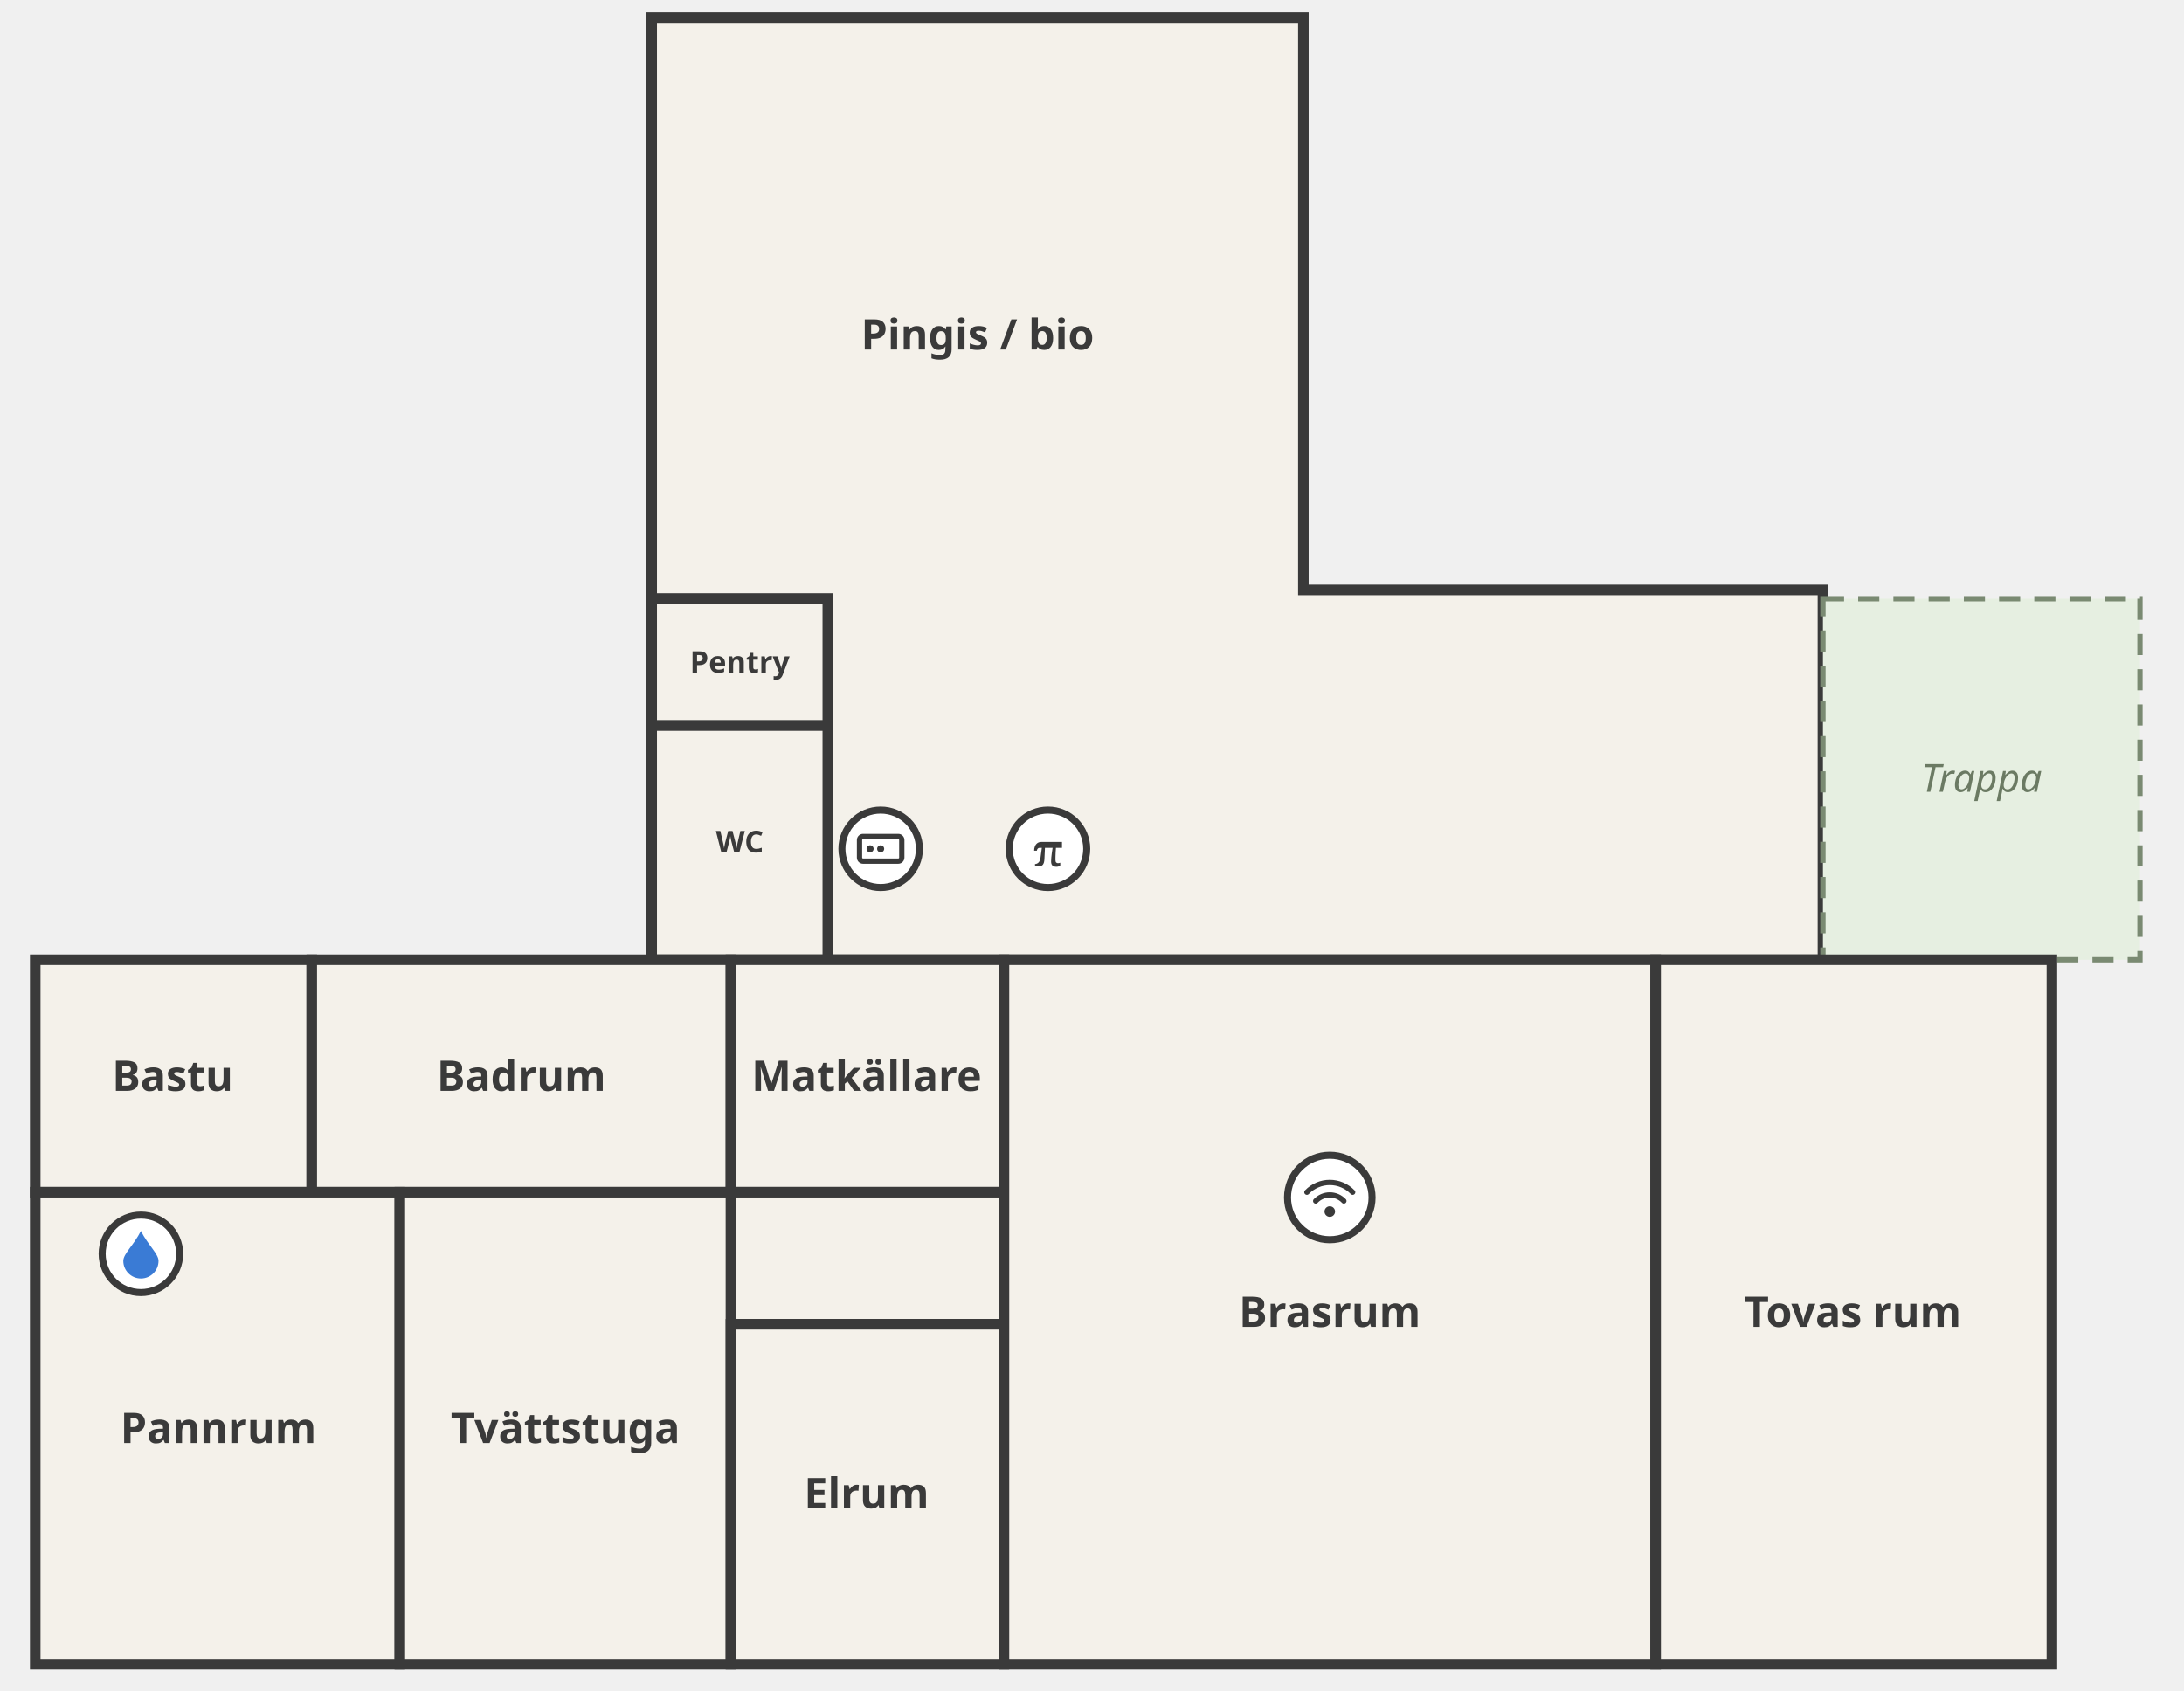
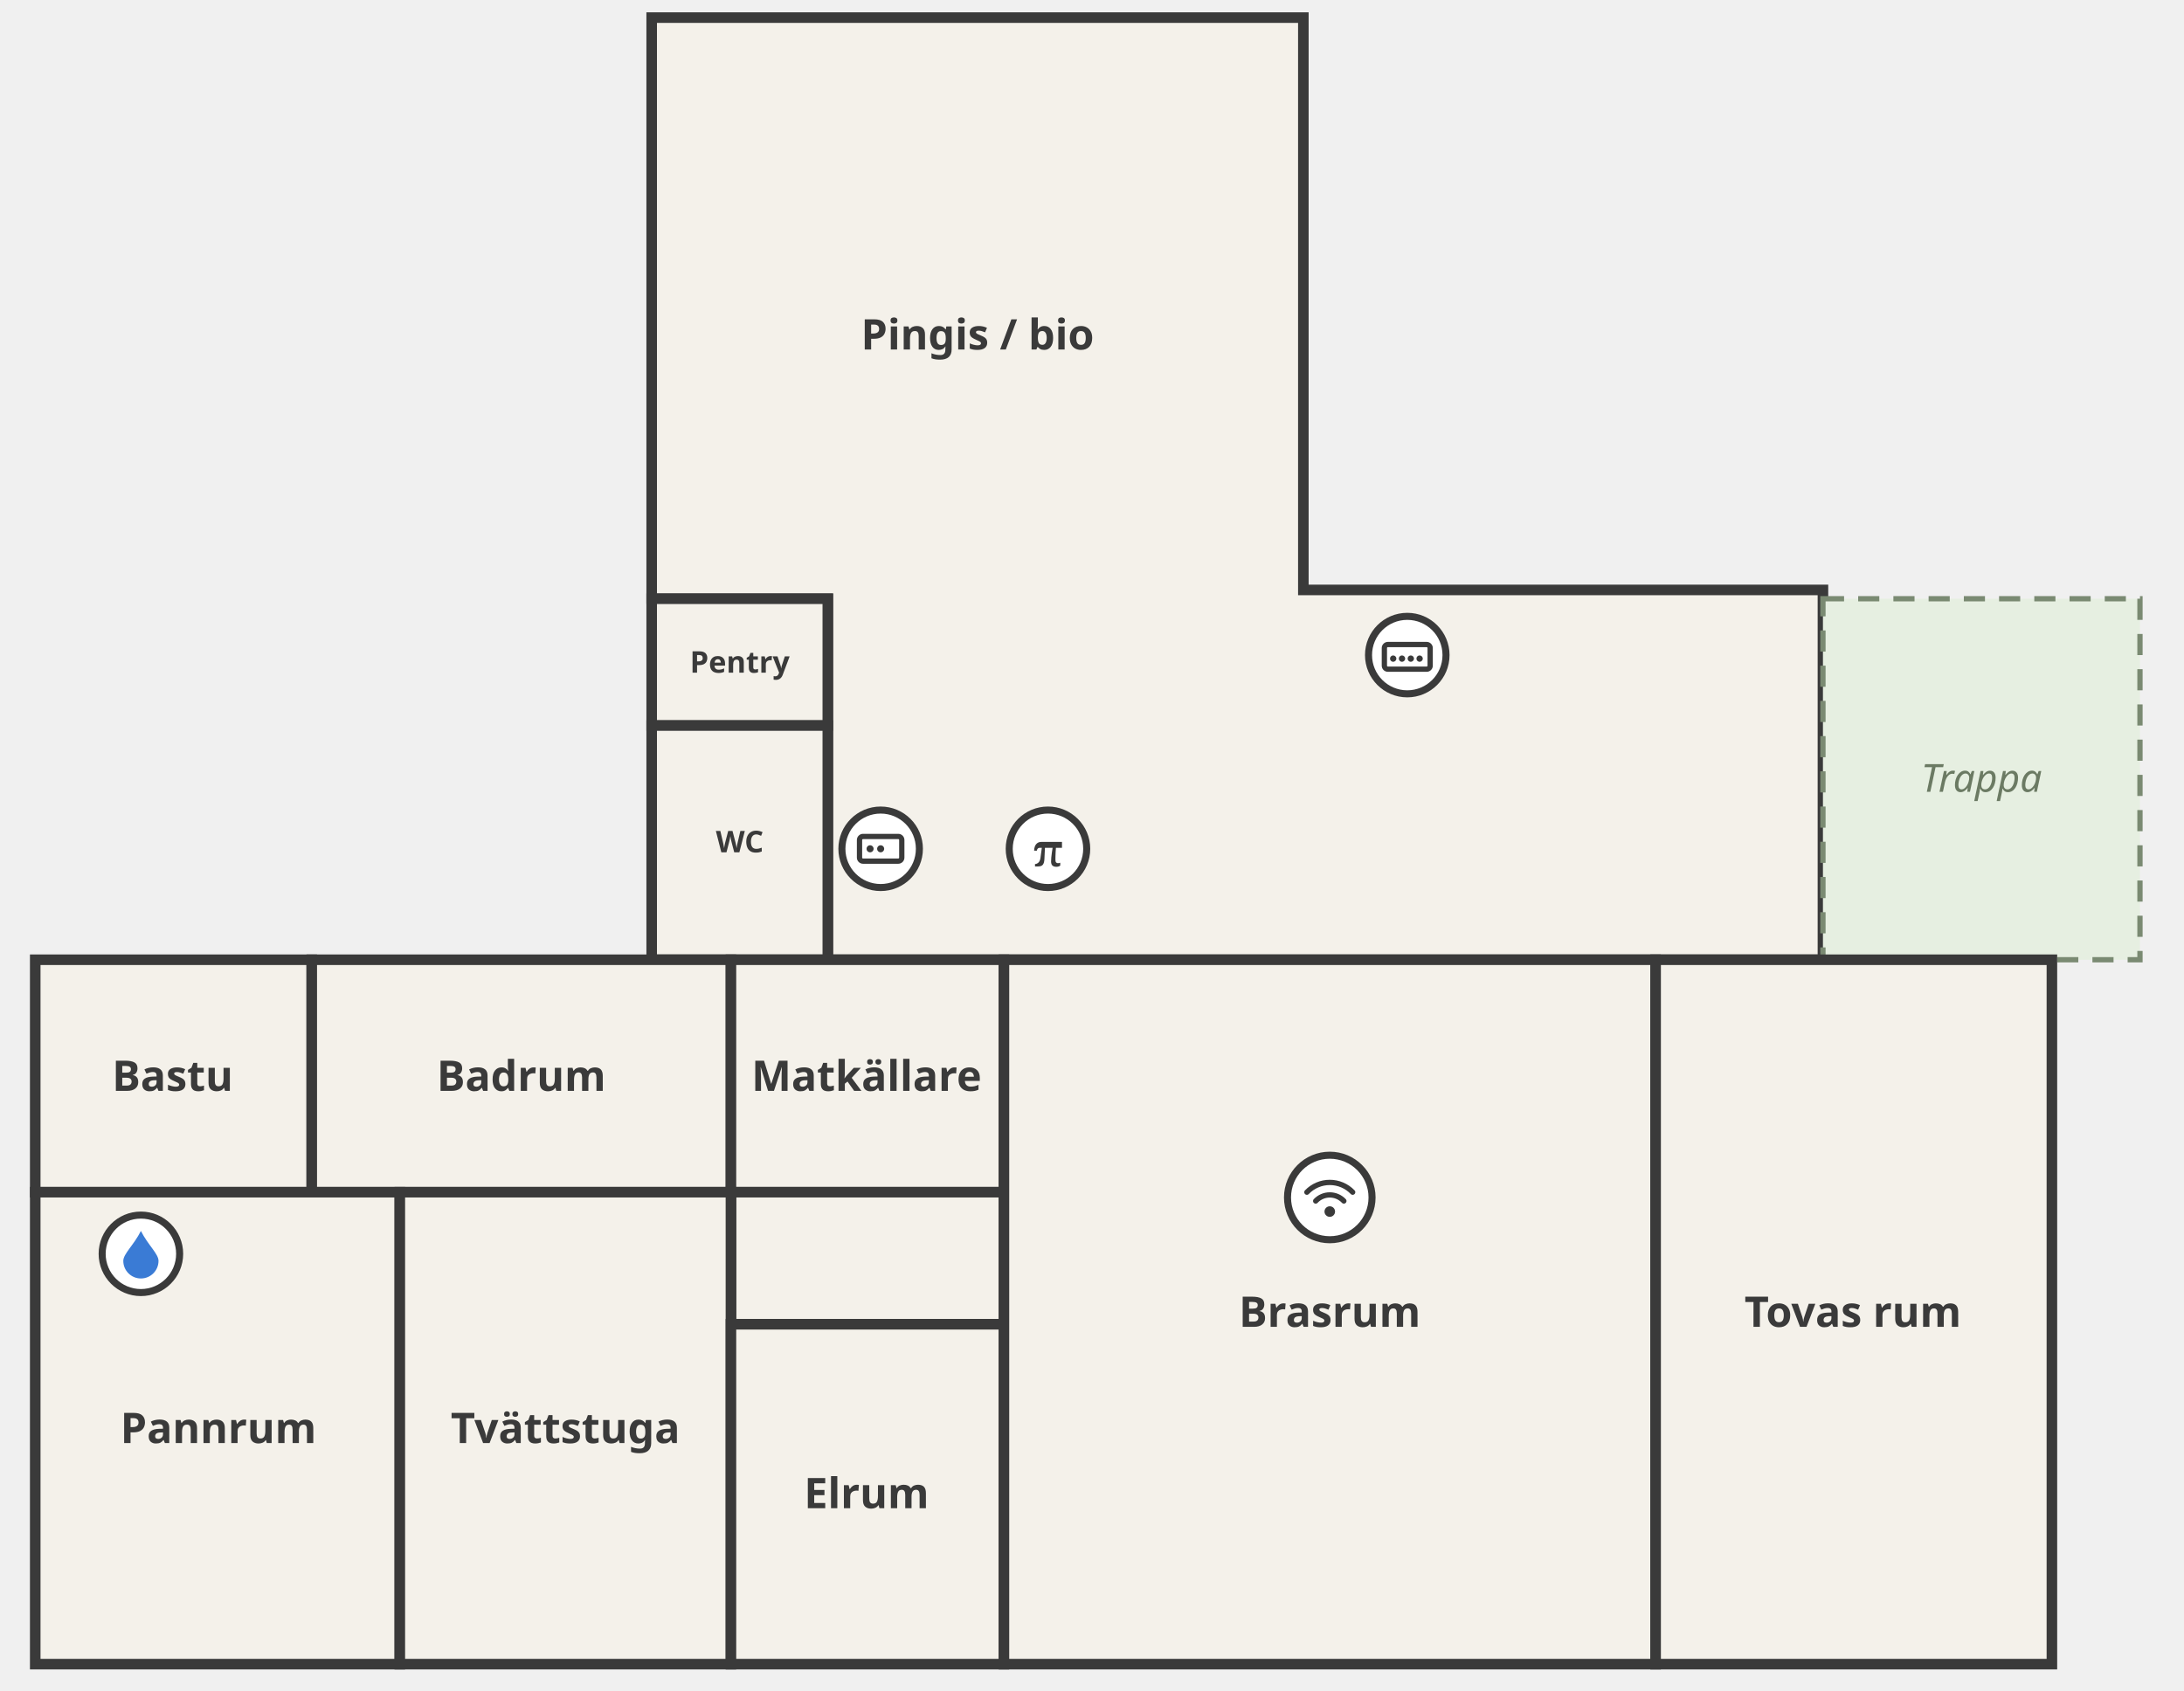
<svg xmlns="http://www.w3.org/2000/svg" viewBox="0 0 1240 960" width="1240" height="960">
  <style>
.room{fill:#f4f1ea;stroke:#3a3a3a;stroke-width:6}
.outdoor{fill:#e6efe1;stroke:#7a8a72;stroke-width:3;stroke-dasharray:12 8}
.label{font:600 24px sans-serif;fill:#3a3a3a;text-anchor:middle;dominant-baseline:middle;pointer-events:none}
.outdoor-label{font:italic 22px sans-serif;fill:#6b7a63}
.small{font-size:17px}
.motion{fill:none;stroke:none;pointer-events:none}
.ap circle{fill:#ffffff;stroke:#3a3a3a;stroke-width:4}
.ap circle.dot{fill:#3a3a3a;stroke:none}
.ap path{fill:none;stroke:#3a3a3a;stroke-width:3;stroke-linecap:round}
.small-value{font-size:20px}
.device circle{fill:#ffffff;stroke:#3a3a3a;stroke-width:4}
.device rect{fill:none;stroke:#3a3a3a;stroke-width:3}
.device circle.dot{fill:#3a3a3a;stroke:none}
.device .glyph{font:700 26px serif;fill:#3a3a3a;text-anchor:middle;dominant-baseline:middle}
.device path.fill{fill:#3a7bd5}
.value{font:500 22px sans-serif;fill:#5a5a5a;text-anchor:middle;dominant-baseline:middle;pointer-events:none}
</style>
  <polygon id="pingisrummet" class="room" points="370,10 740,10 740,335 1035,335 1035,545 470,545 470,340 370,340" />
  <polygon id="pentry" class="room" points="370,340 470,340 470,412 370,412" />
  <polygon id="toalett_pingisrum" class="room" points="370,412 470,412 470,545 370,545" />
  <polygon id="trappa" class="outdoor" points="1035,340 1215,340 1215,545 1035,545" />
  <polygon id="bastun" class="room" points="20,545 177,545 177,677 20,677" />
  <polygon id="badrum_kallare" class="room" points="177,545 415,545 415,677 177,677" />
  <polygon id="matkallare" class="room" points="415,545 570,545 570,677 415,677" />
  <polygon id="korridor" class="room" points="415,677 570,677 570,752 415,752" />
  <polygon id="pannrum" class="room" points="20,677 227,677 227,945 20,945" />
  <polygon id="tvattstuga" class="room" points="227,677 415,677 415,945 227,945" />
  <polygon id="elrum" class="room" points="415,752 570,752 570,945 415,945" />
  <polygon id="familjerum" class="room" points="570,545 940,545 940,945 570,945" />
  <polygon id="tovas_rum" class="room" points="940,545 1165,545 1165,945 940,945" />
  <polygon id="pingisrummet_motion" class="motion" points="370,10 740,10 740,335 1035,335 1035,545 470,545 470,340 370,340" />
  <polygon id="pentry_motion" class="motion" points="370,340 470,340 470,412 370,412" />
  <polygon id="toalett_pingisrum_motion" class="motion" points="370,412 470,412 470,545 370,545" />
  <polygon id="bastun_motion" class="motion" points="20,545 177,545 177,677 20,677" />
  <polygon id="badrum_kallare_motion" class="motion" points="177,545 415,545 415,677 177,677" />
  <polygon id="matkallare_motion" class="motion" points="415,545 570,545 570,677 415,677" />
  <polygon id="korridor_motion" class="motion" points="415,677 570,677 570,752 415,752" />
  <polygon id="pannrum_motion" class="motion" points="20,677 227,677 227,945 20,945" />
  <polygon id="tvattstuga_motion" class="motion" points="227,677 415,677 415,945 227,945" />
  <polygon id="elrum_motion" class="motion" points="415,752 570,752 570,945 415,945" />
  <polygon id="familjerum_motion" class="motion" points="570,545 940,545 940,945 570,945" />
  <polygon id="tovas_rum_motion" class="motion" points="940,545 1165,545 1165,945 940,945" />
  <text id="pingisrummet_label" class="label" x="555" y="190">Pingis / bio</text>
  <text id="pingisrummet_temp" class="value" x="555" y="224" />
  <text id="pentry_label" class="label small" x="420" y="376">Pentry</text>
  <text id="pentry_temp" class="value" x="420" y="410" />
  <text id="toalett_pingisrum_label" class="label small" x="420" y="478">WC</text>
  <text id="toalett_pingisrum_temp" class="value" x="420" y="512" />
  <text id="trappa_label" class="label outdoor-label" x="1125" y="442">Trappa</text>
  <text id="bastun_label" class="label" x="98" y="611">Bastu</text>
  <text id="bastun_temp" class="value" x="98" y="645" />
  <text id="badrum_kallare_label" class="label" x="296" y="611">Badrum</text>
  <text id="badrum_kallare_temp" class="value" x="296" y="645" />
  <text id="matkallare_label" class="label" x="492" y="611">Matkällare</text>
  <text id="matkallare_temp" class="value" x="492" y="645" />
  <text id="pannrum_label" class="label" x="124" y="811">Pannrum</text>
  <text id="pannrum_temp" class="value" x="124" y="845" />
  <text id="tvattstuga_label" class="label" x="321" y="811">Tvättstuga</text>
  <text id="tvattstuga_temp" class="value" x="321" y="845" />
  <text id="elrum_label" class="label" x="492" y="848">Elrum</text>
  <text id="elrum_temp" class="value" x="492" y="882" />
  <text id="familjerum_label" class="label" x="755" y="745">Brasrum</text>
  <text id="familjerum_temp" class="value" x="755" y="779" />
  <text id="tovas_rum_label" class="label" x="1052" y="745">Tovas rum</text>
  <text id="tovas_rum_temp" class="value" x="1052" y="779" />
  <g id="ap_u6_lite" class="ap">
    <circle cx="755" cy="680" r="24" />
    <path d="M742,677 a18,18 0 0 1 26,0 M747,682 a11,11 0 0 1 16,0" />
    <circle class="dot" cx="755" cy="688" r="3" />
  </g>
  <text id="ap_u6_lite_clients" class="value small-value" x="755" y="720" />
  <g id="udm" class="device">
    <circle cx="500" cy="482" r="22" />
    <rect x="488" y="475" width="24" height="14" rx="2" />
    <circle class="dot" cx="494" cy="482" r="2" />
    <circle class="dot" cx="500" cy="482" r="2" />
  </g>
  <text id="udm_value" class="value small-value" x="500" y="520" />
  <g id="raspberry_pi" class="device">
    <circle cx="595" cy="482" r="22" />
    <text class="glyph" x="595" y="483">π</text>
  </g>
  <text id="raspberry_pi_value" class="value small-value" x="595" y="520" />
  <g id="vattenmatare" class="device">
    <circle cx="80" cy="712" r="22" />
    <path class="fill" d="M80,699 C84,707 90,712 90,716 a10,10 0 0 1 -20,0 C70,712 76,707 80,699 z" />
  </g>
  <text id="vattenmatare_value" class="value small-value" x="80" y="750" />
+   <g id="usw_lite_8_poe_pingis" class="device">
+     <circle cx="799" cy="372" r="22" />
+     <rect x="786" y="366" width="26" height="14" rx="2" />
+     <circle class="dot" cx="791" cy="374" r="1.8" />
+     <circle class="dot" cx="796" cy="374" r="1.8" />
+     <circle class="dot" cx="801" cy="374" r="1.8" />
+     <circle class="dot" cx="806" cy="374" r="1.8" />
+   </g>
+   <text id="usw_lite_8_poe_pingis_value" class="value small-value" x="799" y="410" />
</svg>
